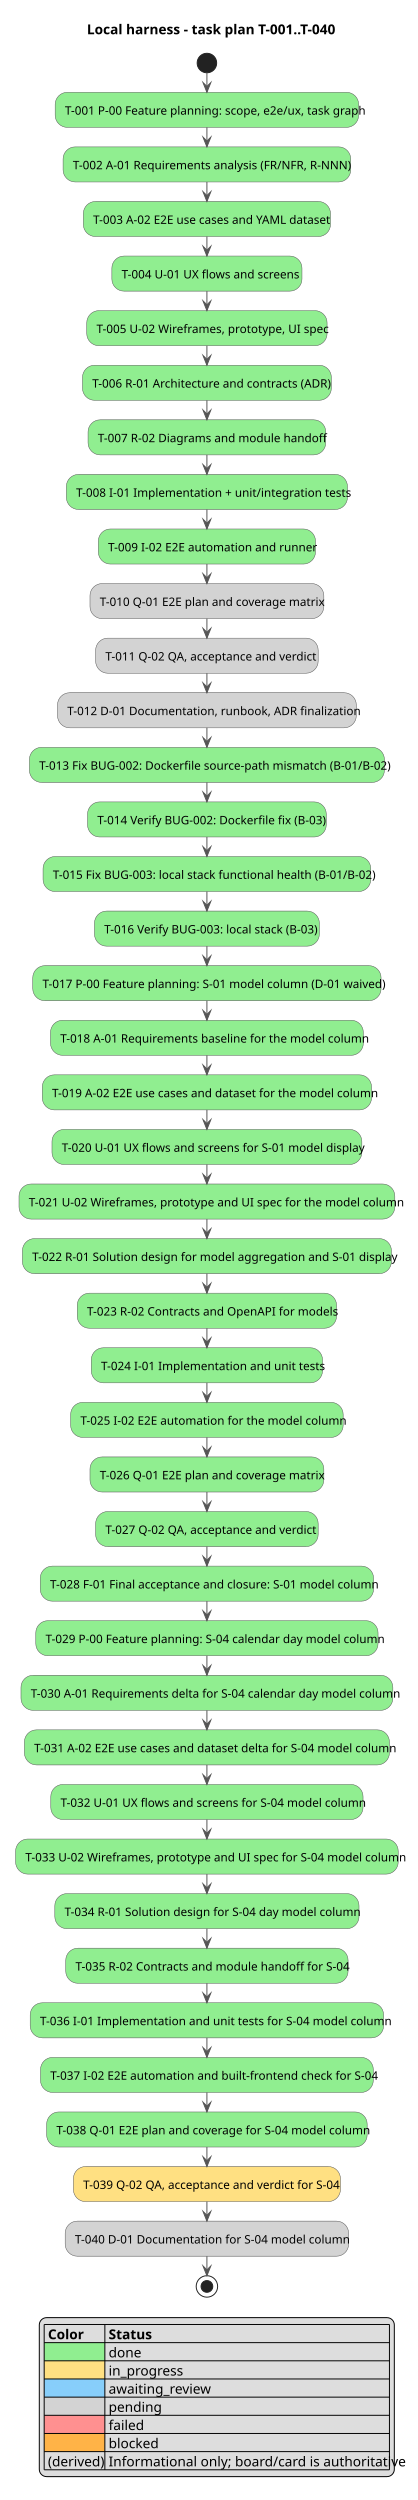
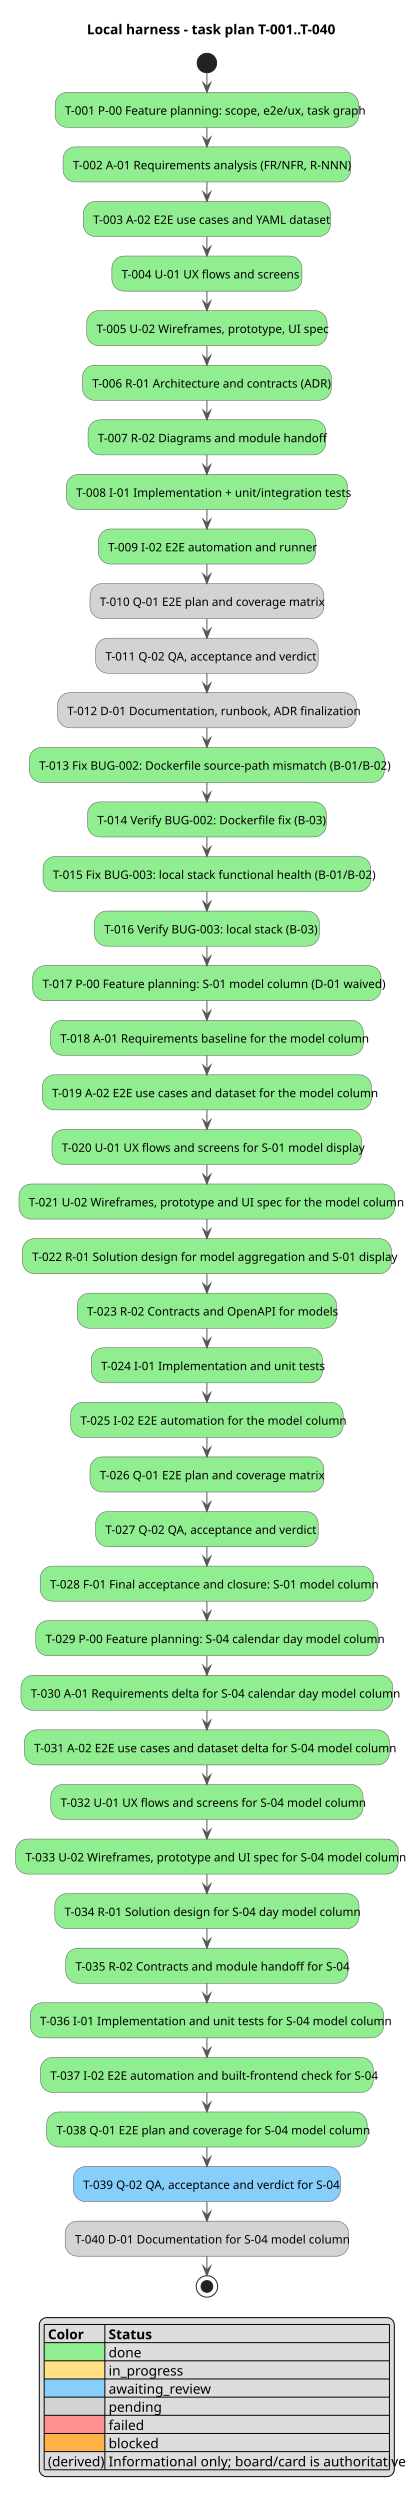
<svg xmlns="http://www.w3.org/2000/svg" version="1.1" data-diagram-type="ACTIVITY" style="width:428px;height:2563px;background:#FFFFFF;" width="428px" height="2563px" viewBox="0 0 428 2563" zoomAndPan="magnify" preserveAspectRatio="none" contentStyleType="text/css">
  <defs />
  <g font-family="sans-serif" lengthAdjust="spacing">
    <g class="title" data-source-line="5">
      <text x="89.088" y="35.107" fill="#000" font-size="14" textLength="248.076" font-weight="700" font-family="Segoe UI">Local harness - task plan T-001..T-040</text>
    </g>
    <ellipse cx="212.126" cy="64.621" rx="10" ry="10" fill="#222" style="stroke:#222;stroke-width:1;" />
    <rect x="56.562" y="94.621" width="311.129" height="35.961" fill="#90EE90" style="stroke:#555;stroke-width:0.5;" rx="12.5" ry="12.5" />
    <text x="66.562" y="117.57" fill="#000" font-size="12" textLength="291.129" font-family="Segoe UI">T-001 P-00 Feature planning: scope, e2e/ux, task graph</text>
    <rect x="64.671" y="150.582" width="294.91" height="35.961" fill="#90EE90" style="stroke:#555;stroke-width:0.5;" rx="12.5" ry="12.5" />
    <text x="74.671" y="173.531" fill="#000" font-size="12" textLength="274.91" font-family="Segoe UI">T-002 A-01 Requirements analysis (FR/NFR, R-NNN)</text>
    <rect x="85.431" y="206.543" width="253.391" height="35.961" fill="#90EE90" style="stroke:#555;stroke-width:0.5;" rx="12.5" ry="12.5" />
    <text x="95.431" y="229.492" fill="#000" font-size="12" textLength="233.391" font-family="Segoe UI">T-003 A-02 E2E use cases and YAML dataset</text>
    <rect x="114.681" y="262.504" width="194.891" height="35.961" fill="#90EE90" style="stroke:#555;stroke-width:0.5;" rx="12.5" ry="12.5" />
    <text x="124.681" y="285.453" fill="#000" font-size="12" textLength="174.891" font-family="Segoe UI">T-004 U-01 UX flows and screens</text>
    <rect x="88.94" y="318.465" width="246.371" height="35.961" fill="#90EE90" style="stroke:#555;stroke-width:0.5;" rx="12.5" ry="12.5" />
    <text x="98.94" y="341.414" fill="#000" font-size="12" textLength="226.371" font-family="Segoe UI">T-005 U-02 Wireframes, prototype, UI spec</text>
    <rect x="84.561" y="374.426" width="255.131" height="35.961" fill="#90EE90" style="stroke:#555;stroke-width:0.5;" rx="12.5" ry="12.5" />
    <text x="94.561" y="397.375" fill="#000" font-size="12" textLength="235.131" font-family="Segoe UI">T-006 R-01 Architecture and contracts (ADR)</text>
    <rect x="90.273" y="430.387" width="243.705" height="35.961" fill="#90EE90" style="stroke:#555;stroke-width:0.5;" rx="12.5" ry="12.5" />
    <text x="100.273" y="453.336" fill="#000" font-size="12" textLength="223.705" font-family="Segoe UI">T-007 R-02 Diagrams and module handoff</text>
    <rect x="68.025" y="486.348" width="288.201" height="35.961" fill="#90EE90" style="stroke:#555;stroke-width:0.5;" rx="12.5" ry="12.5" />
    <text x="78.025" y="509.297" fill="#000" font-size="12" textLength="268.201" font-family="Segoe UI">T-008 I-01 Implementation + unit/integration tests</text>
    <rect x="100.8" y="542.309" width="222.652" height="35.961" fill="#90EE90" style="stroke:#555;stroke-width:0.5;" rx="12.5" ry="12.5" />
    <text x="110.8" y="565.258" fill="#000" font-size="12" textLength="202.652" font-family="Segoe UI">T-009 I-02 E2E automation and runner</text>
    <rect x="92.257" y="598.27" width="239.738" height="35.961" fill="#D3D3D3" style="stroke:#555;stroke-width:0.5;" rx="12.5" ry="12.5" />
    <text x="102.257" y="621.219" fill="#000" font-size="12" textLength="219.738" font-family="Segoe UI">T-010 Q-01 E2E plan and coverage matrix</text>
    <rect x="98.055" y="654.23" width="228.143" height="35.961" fill="#D3D3D3" style="stroke:#555;stroke-width:0.5;" rx="12.5" ry="12.5" />
    <text x="108.055" y="677.18" fill="#000" font-size="12" textLength="208.143" font-family="Segoe UI">T-011 Q-02 QA, acceptance and verdict</text>
    <rect x="58.979" y="710.191" width="306.295" height="35.961" fill="#D3D3D3" style="stroke:#555;stroke-width:0.5;" rx="12.5" ry="12.5" />
    <text x="68.979" y="733.141" fill="#000" font-size="12" textLength="286.295" font-family="Segoe UI">T-012 D-01 Documentation, runbook, ADR finalization</text>
    <rect x="30.156" y="766.152" width="363.939" height="35.961" fill="#90EE90" style="stroke:#555;stroke-width:0.5;" rx="12.5" ry="12.5" />
    <text x="40.156" y="789.102" fill="#000" font-size="12" textLength="343.939" font-family="Segoe UI">T-013 Fix BUG-002: Dockerfile source-path mismatch (B-01/B-02)</text>
    <rect x="89.761" y="822.113" width="244.73" height="35.961" fill="#90EE90" style="stroke:#555;stroke-width:0.5;" rx="12.5" ry="12.5" />
    <text x="99.761" y="845.063" fill="#000" font-size="12" textLength="224.73" font-family="Segoe UI">T-014 Verify BUG-002: Dockerfile fix (B-03)</text>
    <rect x="44.14" y="878.074" width="335.973" height="35.961" fill="#90EE90" style="stroke:#555;stroke-width:0.5;" rx="12.5" ry="12.5" />
    <text x="54.14" y="901.023" fill="#000" font-size="12" textLength="315.973" font-family="Segoe UI">T-015 Fix BUG-003: local stack functional health (B-01/B-02)</text>
    <rect x="96.836" y="934.035" width="230.58" height="35.961" fill="#90EE90" style="stroke:#555;stroke-width:0.5;" rx="12.5" ry="12.5" />
    <text x="106.836" y="956.984" fill="#000" font-size="12" textLength="210.58" font-family="Segoe UI">T-016 Verify BUG-003: local stack (B-03)</text>
    <rect x="33.578" y="989.996" width="357.096" height="35.961" fill="#90EE90" style="stroke:#555;stroke-width:0.5;" rx="12.5" ry="12.5" />
    <text x="43.578" y="1012.945" fill="#000" font-size="12" textLength="337.096" font-family="Segoe UI">T-017 P-00 Feature planning: S-01 model column (D-01 waived)</text>
    <rect x="51.769" y="1045.957" width="320.715" height="35.961" fill="#90EE90" style="stroke:#555;stroke-width:0.5;" rx="12.5" ry="12.5" />
    <text x="61.769" y="1068.906" fill="#000" font-size="12" textLength="300.715" font-family="Segoe UI">T-018 A-01 Requirements baseline for the model column</text>
    <rect x="43.346" y="1101.918" width="337.561" height="35.961" fill="#90EE90" style="stroke:#555;stroke-width:0.5;" rx="12.5" ry="12.5" />
    <text x="53.346" y="1124.867" fill="#000" font-size="12" textLength="317.561" font-family="Segoe UI">T-019 A-02 E2E use cases and dataset for the model column</text>
    <rect x="53.295" y="1157.879" width="317.662" height="35.961" fill="#90EE90" style="stroke:#555;stroke-width:0.5;" rx="12.5" ry="12.5" />
    <text x="63.295" y="1180.828" fill="#000" font-size="12" textLength="297.662" font-family="Segoe UI">T-020 U-01 UX flows and screens for S-01 model display</text>
    <rect x="19.489" y="1213.84" width="385.273" height="35.961" fill="#90EE90" style="stroke:#555;stroke-width:0.5;" rx="12.5" ry="12.5" />
    <text x="29.489" y="1236.789" fill="#000" font-size="12" textLength="365.273" font-family="Segoe UI">T-021 U-02 Wireframes, prototype and UI spec for the model column</text>
    <rect x="22.964" y="1269.801" width="378.324" height="35.961" fill="#90EE90" style="stroke:#555;stroke-width:0.5;" rx="12.5" ry="12.5" />
    <text x="32.964" y="1292.75" fill="#000" font-size="12" textLength="358.324" font-family="Segoe UI">T-022 R-01 Solution design for model aggregation and S-01 display</text>
    <rect x="79.188" y="1325.762" width="265.877" height="35.961" fill="#90EE90" style="stroke:#555;stroke-width:0.5;" rx="12.5" ry="12.5" />
    <text x="89.188" y="1348.711" fill="#000" font-size="12" textLength="245.877" font-family="Segoe UI">T-023 R-02 Contracts and OpenAPI for models</text>
    <rect x="93.575" y="1381.723" width="237.102" height="35.961" fill="#90EE90" style="stroke:#555;stroke-width:0.5;" rx="12.5" ry="12.5" />
    <text x="103.575" y="1404.672" fill="#000" font-size="12" textLength="217.102" font-family="Segoe UI">T-024 I-01 Implementation and unit tests</text>
    <rect x="72.438" y="1437.684" width="279.377" height="35.961" fill="#90EE90" style="stroke:#555;stroke-width:0.5;" rx="12.5" ry="12.5" />
    <text x="82.438" y="1460.633" fill="#000" font-size="12" textLength="259.377" font-family="Segoe UI">T-025 I-02 E2E automation for the model column</text>
    <rect x="92.257" y="1493.645" width="239.738" height="35.961" fill="#90EE90" style="stroke:#555;stroke-width:0.5;" rx="12.5" ry="12.5" />
    <text x="102.257" y="1516.594" fill="#000" font-size="12" textLength="219.738" font-family="Segoe UI">T-026 Q-01 E2E plan and coverage matrix</text>
    <rect x="98.055" y="1549.605" width="228.143" height="35.961" fill="#90EE90" style="stroke:#555;stroke-width:0.5;" rx="12.5" ry="12.5" />
    <text x="108.055" y="1572.555" fill="#000" font-size="12" textLength="208.143" font-family="Segoe UI">T-027 Q-02 QA, acceptance and verdict</text>
    <rect x="41.248" y="1605.566" width="341.756" height="35.961" fill="#90EE90" style="stroke:#555;stroke-width:0.5;" rx="12.5" ry="12.5" />
    <text x="51.248" y="1628.516" fill="#000" font-size="12" textLength="321.756" font-family="Segoe UI">T-028 F-01 Final acceptance and closure: S-01 model column</text>
    <rect x="36.689" y="1661.527" width="350.873" height="35.961" fill="#90EE90" style="stroke:#555;stroke-width:0.5;" rx="12.5" ry="12.5" />
    <text x="46.689" y="1684.477" fill="#000" font-size="12" textLength="330.873" font-family="Segoe UI">T-029 P-00 Feature planning: S-04 calendar day model column</text>
    <rect x="21.514" y="1717.488" width="381.225" height="35.961" fill="#90EE90" style="stroke:#555;stroke-width:0.5;" rx="12.5" ry="12.5" />
    <text x="31.514" y="1740.438" fill="#000" font-size="12" textLength="361.225" font-family="Segoe UI">T-030 A-01 Requirements delta for S-04 calendar day model column</text>
    <rect x="25.003" y="1773.449" width="374.246" height="35.961" fill="#90EE90" style="stroke:#555;stroke-width:0.5;" rx="12.5" ry="12.5" />
    <text x="35.003" y="1796.398" fill="#000" font-size="12" textLength="354.246" font-family="Segoe UI">T-031 A-02 E2E use cases and dataset delta for S-04 model column</text>
    <rect x="52.064" y="1829.41" width="320.123" height="35.961" fill="#90EE90" style="stroke:#555;stroke-width:0.5;" rx="12.5" ry="12.5" />
    <text x="62.064" y="1852.359" fill="#000" font-size="12" textLength="300.123" font-family="Segoe UI">T-032 U-01 UX flows and screens for S-04 model column</text>
    <rect x="16" y="1885.371" width="392.252" height="35.961" fill="#90EE90" style="stroke:#555;stroke-width:0.5;" rx="12.5" ry="12.5" />
    <text x="26" y="1908.32" fill="#000" font-size="12" textLength="372.252" font-family="Segoe UI">T-033 U-02 Wireframes, prototype and UI spec for S-04 model column</text>
    <rect x="56.195" y="1941.332" width="311.861" height="35.961" fill="#90EE90" style="stroke:#555;stroke-width:0.5;" rx="12.5" ry="12.5" />
    <text x="66.195" y="1964.281" fill="#000" font-size="12" textLength="291.861" font-family="Segoe UI">T-034 R-01 Solution design for S-04 day model column</text>
    <rect x="67.401" y="1997.293" width="289.449" height="35.961" fill="#90EE90" style="stroke:#555;stroke-width:0.5;" rx="12.5" ry="12.5" />
    <text x="77.401" y="2020.242" fill="#000" font-size="12" textLength="269.449" font-family="Segoe UI">T-035 R-02 Contracts and module handoff for S-04</text>
    <rect x="30.959" y="2053.254" width="362.334" height="35.961" fill="#90EE90" style="stroke:#555;stroke-width:0.5;" rx="12.5" ry="12.5" />
    <text x="40.959" y="2076.203" fill="#000" font-size="12" textLength="342.334" font-family="Segoe UI">T-036 I-01 Implementation and unit tests for S-04 model column</text>
    <rect x="41.535" y="2109.215" width="341.182" height="35.961" fill="#90EE90" style="stroke:#555;stroke-width:0.5;" rx="12.5" ry="12.5" />
    <text x="51.535" y="2132.164" fill="#000" font-size="12" textLength="321.182" font-family="Segoe UI">T-037 I-02 E2E automation and built-frontend check for S-04</text>
    <rect x="47.831" y="2165.176" width="328.59" height="35.961" fill="#90EE90" style="stroke:#555;stroke-width:0.5;" rx="12.5" ry="12.5" />
    <text x="57.831" y="2188.125" fill="#000" font-size="12" textLength="308.59" font-family="Segoe UI">T-038 Q-01 E2E plan and coverage for S-04 model column</text>
-     <rect x="75.232" y="2221.137" width="273.787" height="35.961" fill="#FFE082" style="stroke:#555;stroke-width:0.5;" rx="12.5" ry="12.5" />
+     <rect x="75.232" y="2221.137" width="273.787" height="35.961" fill="#87CEFA" style="stroke:#555;stroke-width:0.5;" rx="12.5" ry="12.5" />
    <text x="85.232" y="2244.086" fill="#000" font-size="12" textLength="253.787" font-family="Segoe UI">T-039 Q-02 QA, acceptance and verdict for S-04</text>
    <rect x="66.827" y="2277.098" width="290.598" height="35.961" fill="#D3D3D3" style="stroke:#555;stroke-width:0.5;" rx="12.5" ry="12.5" />
    <text x="76.827" y="2300.047" fill="#000" font-size="12" textLength="270.598" font-family="Segoe UI">T-040 D-01 Documentation for S-04 model column</text>
    <ellipse cx="212.126" cy="2344.059" rx="11" ry="11" fill="none" style="stroke:#222;stroke-width:1;" />
    <ellipse cx="212.126" cy="2344.059" rx="6" ry="6" fill="#222" style="stroke:#222;stroke-width:1;" />
    <line x1="212.126" y1="74.621" x2="212.126" y2="94.621" style="stroke:#555;stroke-width:1;" />
    <polygon points="208.126,84.621,212.126,94.621,216.126,84.621,212.126,88.621" fill="#555" style="stroke:#555;stroke-width:1;stroke-linejoin:miter;stroke-miterlimit:10;" />
    <line x1="212.126" y1="130.582" x2="212.126" y2="150.582" style="stroke:#555;stroke-width:1;" />
    <polygon points="208.126,140.582,212.126,150.582,216.126,140.582,212.126,144.582" fill="#555" style="stroke:#555;stroke-width:1;stroke-linejoin:miter;stroke-miterlimit:10;" />
    <line x1="212.126" y1="186.543" x2="212.126" y2="206.543" style="stroke:#555;stroke-width:1;" />
    <polygon points="208.126,196.543,212.126,206.543,216.126,196.543,212.126,200.543" fill="#555" style="stroke:#555;stroke-width:1;stroke-linejoin:miter;stroke-miterlimit:10;" />
    <line x1="212.126" y1="242.504" x2="212.126" y2="262.504" style="stroke:#555;stroke-width:1;" />
    <polygon points="208.126,252.504,212.126,262.504,216.126,252.504,212.126,256.504" fill="#555" style="stroke:#555;stroke-width:1;stroke-linejoin:miter;stroke-miterlimit:10;" />
    <line x1="212.126" y1="298.465" x2="212.126" y2="318.465" style="stroke:#555;stroke-width:1;" />
    <polygon points="208.126,308.465,212.126,318.465,216.126,308.465,212.126,312.465" fill="#555" style="stroke:#555;stroke-width:1;stroke-linejoin:miter;stroke-miterlimit:10;" />
    <line x1="212.126" y1="354.426" x2="212.126" y2="374.426" style="stroke:#555;stroke-width:1;" />
    <polygon points="208.126,364.426,212.126,374.426,216.126,364.426,212.126,368.426" fill="#555" style="stroke:#555;stroke-width:1;stroke-linejoin:miter;stroke-miterlimit:10;" />
    <line x1="212.126" y1="410.387" x2="212.126" y2="430.387" style="stroke:#555;stroke-width:1;" />
    <polygon points="208.126,420.387,212.126,430.387,216.126,420.387,212.126,424.387" fill="#555" style="stroke:#555;stroke-width:1;stroke-linejoin:miter;stroke-miterlimit:10;" />
    <line x1="212.126" y1="466.348" x2="212.126" y2="486.348" style="stroke:#555;stroke-width:1;" />
    <polygon points="208.126,476.348,212.126,486.348,216.126,476.348,212.126,480.348" fill="#555" style="stroke:#555;stroke-width:1;stroke-linejoin:miter;stroke-miterlimit:10;" />
    <line x1="212.126" y1="522.309" x2="212.126" y2="542.309" style="stroke:#555;stroke-width:1;" />
    <polygon points="208.126,532.309,212.126,542.309,216.126,532.309,212.126,536.309" fill="#555" style="stroke:#555;stroke-width:1;stroke-linejoin:miter;stroke-miterlimit:10;" />
    <line x1="212.126" y1="578.27" x2="212.126" y2="598.27" style="stroke:#555;stroke-width:1;" />
    <polygon points="208.126,588.27,212.126,598.27,216.126,588.27,212.126,592.27" fill="#555" style="stroke:#555;stroke-width:1;stroke-linejoin:miter;stroke-miterlimit:10;" />
    <line x1="212.126" y1="634.23" x2="212.126" y2="654.23" style="stroke:#555;stroke-width:1;" />
    <polygon points="208.126,644.23,212.126,654.23,216.126,644.23,212.126,648.23" fill="#555" style="stroke:#555;stroke-width:1;stroke-linejoin:miter;stroke-miterlimit:10;" />
    <line x1="212.126" y1="690.191" x2="212.126" y2="710.191" style="stroke:#555;stroke-width:1;" />
    <polygon points="208.126,700.191,212.126,710.191,216.126,700.191,212.126,704.191" fill="#555" style="stroke:#555;stroke-width:1;stroke-linejoin:miter;stroke-miterlimit:10;" />
    <line x1="212.126" y1="746.152" x2="212.126" y2="766.152" style="stroke:#555;stroke-width:1;" />
    <polygon points="208.126,756.152,212.126,766.152,216.126,756.152,212.126,760.152" fill="#555" style="stroke:#555;stroke-width:1;stroke-linejoin:miter;stroke-miterlimit:10;" />
    <line x1="212.126" y1="802.113" x2="212.126" y2="822.113" style="stroke:#555;stroke-width:1;" />
    <polygon points="208.126,812.113,212.126,822.113,216.126,812.113,212.126,816.113" fill="#555" style="stroke:#555;stroke-width:1;stroke-linejoin:miter;stroke-miterlimit:10;" />
    <line x1="212.126" y1="858.074" x2="212.126" y2="878.074" style="stroke:#555;stroke-width:1;" />
    <polygon points="208.126,868.074,212.126,878.074,216.126,868.074,212.126,872.074" fill="#555" style="stroke:#555;stroke-width:1;stroke-linejoin:miter;stroke-miterlimit:10;" />
    <line x1="212.126" y1="914.035" x2="212.126" y2="934.035" style="stroke:#555;stroke-width:1;" />
    <polygon points="208.126,924.035,212.126,934.035,216.126,924.035,212.126,928.035" fill="#555" style="stroke:#555;stroke-width:1;stroke-linejoin:miter;stroke-miterlimit:10;" />
    <line x1="212.126" y1="969.996" x2="212.126" y2="989.996" style="stroke:#555;stroke-width:1;" />
    <polygon points="208.126,979.996,212.126,989.996,216.126,979.996,212.126,983.996" fill="#555" style="stroke:#555;stroke-width:1;stroke-linejoin:miter;stroke-miterlimit:10;" />
    <line x1="212.126" y1="1025.957" x2="212.126" y2="1045.957" style="stroke:#555;stroke-width:1;" />
    <polygon points="208.126,1035.957,212.126,1045.957,216.126,1035.957,212.126,1039.957" fill="#555" style="stroke:#555;stroke-width:1;stroke-linejoin:miter;stroke-miterlimit:10;" />
    <line x1="212.126" y1="1081.918" x2="212.126" y2="1101.918" style="stroke:#555;stroke-width:1;" />
    <polygon points="208.126,1091.918,212.126,1101.918,216.126,1091.918,212.126,1095.918" fill="#555" style="stroke:#555;stroke-width:1;stroke-linejoin:miter;stroke-miterlimit:10;" />
    <line x1="212.126" y1="1137.879" x2="212.126" y2="1157.879" style="stroke:#555;stroke-width:1;" />
    <polygon points="208.126,1147.879,212.126,1157.879,216.126,1147.879,212.126,1151.879" fill="#555" style="stroke:#555;stroke-width:1;stroke-linejoin:miter;stroke-miterlimit:10;" />
    <line x1="212.126" y1="1193.84" x2="212.126" y2="1213.84" style="stroke:#555;stroke-width:1;" />
    <polygon points="208.126,1203.84,212.126,1213.84,216.126,1203.84,212.126,1207.84" fill="#555" style="stroke:#555;stroke-width:1;stroke-linejoin:miter;stroke-miterlimit:10;" />
    <line x1="212.126" y1="1249.801" x2="212.126" y2="1269.801" style="stroke:#555;stroke-width:1;" />
    <polygon points="208.126,1259.801,212.126,1269.801,216.126,1259.801,212.126,1263.801" fill="#555" style="stroke:#555;stroke-width:1;stroke-linejoin:miter;stroke-miterlimit:10;" />
    <line x1="212.126" y1="1305.762" x2="212.126" y2="1325.762" style="stroke:#555;stroke-width:1;" />
    <polygon points="208.126,1315.762,212.126,1325.762,216.126,1315.762,212.126,1319.762" fill="#555" style="stroke:#555;stroke-width:1;stroke-linejoin:miter;stroke-miterlimit:10;" />
    <line x1="212.126" y1="1361.723" x2="212.126" y2="1381.723" style="stroke:#555;stroke-width:1;" />
    <polygon points="208.126,1371.723,212.126,1381.723,216.126,1371.723,212.126,1375.723" fill="#555" style="stroke:#555;stroke-width:1;stroke-linejoin:miter;stroke-miterlimit:10;" />
    <line x1="212.126" y1="1417.684" x2="212.126" y2="1437.684" style="stroke:#555;stroke-width:1;" />
    <polygon points="208.126,1427.684,212.126,1437.684,216.126,1427.684,212.126,1431.684" fill="#555" style="stroke:#555;stroke-width:1;stroke-linejoin:miter;stroke-miterlimit:10;" />
    <line x1="212.126" y1="1473.645" x2="212.126" y2="1493.645" style="stroke:#555;stroke-width:1;" />
    <polygon points="208.126,1483.645,212.126,1493.645,216.126,1483.645,212.126,1487.645" fill="#555" style="stroke:#555;stroke-width:1;stroke-linejoin:miter;stroke-miterlimit:10;" />
    <line x1="212.126" y1="1529.605" x2="212.126" y2="1549.605" style="stroke:#555;stroke-width:1;" />
    <polygon points="208.126,1539.605,212.126,1549.605,216.126,1539.605,212.126,1543.605" fill="#555" style="stroke:#555;stroke-width:1;stroke-linejoin:miter;stroke-miterlimit:10;" />
    <line x1="212.126" y1="1585.566" x2="212.126" y2="1605.566" style="stroke:#555;stroke-width:1;" />
    <polygon points="208.126,1595.566,212.126,1605.566,216.126,1595.566,212.126,1599.566" fill="#555" style="stroke:#555;stroke-width:1;stroke-linejoin:miter;stroke-miterlimit:10;" />
    <line x1="212.126" y1="1641.527" x2="212.126" y2="1661.527" style="stroke:#555;stroke-width:1;" />
    <polygon points="208.126,1651.527,212.126,1661.527,216.126,1651.527,212.126,1655.527" fill="#555" style="stroke:#555;stroke-width:1;stroke-linejoin:miter;stroke-miterlimit:10;" />
    <line x1="212.126" y1="1697.488" x2="212.126" y2="1717.488" style="stroke:#555;stroke-width:1;" />
    <polygon points="208.126,1707.488,212.126,1717.488,216.126,1707.488,212.126,1711.488" fill="#555" style="stroke:#555;stroke-width:1;stroke-linejoin:miter;stroke-miterlimit:10;" />
    <line x1="212.126" y1="1753.449" x2="212.126" y2="1773.449" style="stroke:#555;stroke-width:1;" />
    <polygon points="208.126,1763.449,212.126,1773.449,216.126,1763.449,212.126,1767.449" fill="#555" style="stroke:#555;stroke-width:1;stroke-linejoin:miter;stroke-miterlimit:10;" />
    <line x1="212.126" y1="1809.41" x2="212.126" y2="1829.41" style="stroke:#555;stroke-width:1;" />
    <polygon points="208.126,1819.41,212.126,1829.41,216.126,1819.41,212.126,1823.41" fill="#555" style="stroke:#555;stroke-width:1;stroke-linejoin:miter;stroke-miterlimit:10;" />
    <line x1="212.126" y1="1865.371" x2="212.126" y2="1885.371" style="stroke:#555;stroke-width:1;" />
    <polygon points="208.126,1875.371,212.126,1885.371,216.126,1875.371,212.126,1879.371" fill="#555" style="stroke:#555;stroke-width:1;stroke-linejoin:miter;stroke-miterlimit:10;" />
    <line x1="212.126" y1="1921.332" x2="212.126" y2="1941.332" style="stroke:#555;stroke-width:1;" />
    <polygon points="208.126,1931.332,212.126,1941.332,216.126,1931.332,212.126,1935.332" fill="#555" style="stroke:#555;stroke-width:1;stroke-linejoin:miter;stroke-miterlimit:10;" />
    <line x1="212.126" y1="1977.293" x2="212.126" y2="1997.293" style="stroke:#555;stroke-width:1;" />
    <polygon points="208.126,1987.293,212.126,1997.293,216.126,1987.293,212.126,1991.293" fill="#555" style="stroke:#555;stroke-width:1;stroke-linejoin:miter;stroke-miterlimit:10;" />
    <line x1="212.126" y1="2033.254" x2="212.126" y2="2053.254" style="stroke:#555;stroke-width:1;" />
    <polygon points="208.126,2043.254,212.126,2053.254,216.126,2043.254,212.126,2047.254" fill="#555" style="stroke:#555;stroke-width:1;stroke-linejoin:miter;stroke-miterlimit:10;" />
    <line x1="212.126" y1="2089.215" x2="212.126" y2="2109.215" style="stroke:#555;stroke-width:1;" />
    <polygon points="208.126,2099.215,212.126,2109.215,216.126,2099.215,212.126,2103.215" fill="#555" style="stroke:#555;stroke-width:1;stroke-linejoin:miter;stroke-miterlimit:10;" />
    <line x1="212.126" y1="2145.176" x2="212.126" y2="2165.176" style="stroke:#555;stroke-width:1;" />
    <polygon points="208.126,2155.176,212.126,2165.176,216.126,2155.176,212.126,2159.176" fill="#555" style="stroke:#555;stroke-width:1;stroke-linejoin:miter;stroke-miterlimit:10;" />
    <line x1="212.126" y1="2201.137" x2="212.126" y2="2221.137" style="stroke:#555;stroke-width:1;" />
    <polygon points="208.126,2211.137,212.126,2221.137,216.126,2211.137,212.126,2215.137" fill="#555" style="stroke:#555;stroke-width:1;stroke-linejoin:miter;stroke-miterlimit:10;" />
    <line x1="212.126" y1="2257.098" x2="212.126" y2="2277.098" style="stroke:#555;stroke-width:1;" />
    <polygon points="208.126,2267.098,212.126,2277.098,216.126,2267.098,212.126,2271.098" fill="#555" style="stroke:#555;stroke-width:1;stroke-linejoin:miter;stroke-miterlimit:10;" />
    <line x1="212.126" y1="2313.059" x2="212.126" y2="2333.059" style="stroke:#555;stroke-width:1;" />
    <polygon points="208.126,2323.059,212.126,2333.059,216.126,2323.059,212.126,2327.059" fill="#555" style="stroke:#555;stroke-width:1;stroke-linejoin:miter;stroke-miterlimit:10;" />
    <g class="legend" data-source-line="50">
      <rect x="40.287" y="2376.059" width="363.965" height="162.969" fill="#DDD" style="stroke:#000;stroke-width:1;" rx="7.5" ry="7.5" />
      <text x="49.149" y="2398.166" fill="#000" font-size="14" textLength="35.403" font-weight="700" font-family="Segoe UI">Color</text>
      <text x="111.363" y="2398.166" fill="#000" font-size="14" textLength="40.906" font-weight="700" font-family="Segoe UI">Status</text>
      <rect x="45.287" y="2401.68" width="62.214" height="18.621" fill="#90EE90" style="stroke:none;" />
      <text x="45.287" y="2416.787" fill="#000" font-size="14" font-family="Segoe UI"> </text>
      <text x="111.336" y="2416.787" fill="#000" font-size="14" textLength="31.691" font-family="Segoe UI">done</text>
      <rect x="45.287" y="2420.301" width="62.214" height="18.621" fill="#FFE082" style="stroke:none;" />
      <text x="45.287" y="2435.408" fill="#000" font-size="14" font-family="Segoe UI"> </text>
      <text x="111.336" y="2435.408" fill="#000" font-size="14" textLength="70.738" font-family="Segoe UI">in_progress</text>
      <rect x="45.287" y="2438.922" width="62.214" height="18.621" fill="#87CEFA" style="stroke:none;" />
      <text x="45.287" y="2454.029" fill="#000" font-size="14" font-family="Segoe UI"> </text>
      <text x="111.336" y="2454.029" fill="#000" font-size="14" textLength="97.59" font-family="Segoe UI">awaiting_review</text>
      <rect x="45.287" y="2457.543" width="62.214" height="18.621" fill="#D3D3D3" style="stroke:none;" />
      <text x="45.287" y="2472.65" fill="#000" font-size="14" font-family="Segoe UI"> </text>
      <text x="111.336" y="2472.65" fill="#000" font-size="14" textLength="51.276" font-family="Segoe UI">pending</text>
      <rect x="45.287" y="2476.164" width="62.214" height="18.621" fill="#FF9090" style="stroke:none;" />
      <text x="45.287" y="2491.271" fill="#000" font-size="14" font-family="Segoe UI"> </text>
      <text x="111.336" y="2491.271" fill="#000" font-size="14" textLength="33.852" font-family="Segoe UI">failed</text>
      <rect x="45.287" y="2494.785" width="62.214" height="18.621" fill="#FFB347" style="stroke:none;" />
      <text x="45.287" y="2509.893" fill="#000" font-size="14" font-family="Segoe UI"> </text>
      <text x="111.336" y="2509.893" fill="#000" font-size="14" textLength="48.815" font-family="Segoe UI">blocked</text>
      <text x="49.122" y="2528.514" fill="#000" font-size="14" textLength="54.544" font-family="Segoe UI">(derived)</text>
      <text x="111.336" y="2528.514" fill="#000" font-size="14" textLength="284.081" font-family="Segoe UI">Informational only; board/card is authoritative</text>
      <line x1="45.287" y1="2383.059" x2="399.252" y2="2383.059" style="stroke:#000;stroke-width:1;" />
      <line x1="45.287" y1="2401.68" x2="399.252" y2="2401.68" style="stroke:#000;stroke-width:1;" />
      <line x1="45.287" y1="2420.301" x2="399.252" y2="2420.301" style="stroke:#000;stroke-width:1;" />
      <line x1="45.287" y1="2438.922" x2="399.252" y2="2438.922" style="stroke:#000;stroke-width:1;" />
      <line x1="45.287" y1="2457.543" x2="399.252" y2="2457.543" style="stroke:#000;stroke-width:1;" />
      <line x1="45.287" y1="2476.164" x2="399.252" y2="2476.164" style="stroke:#000;stroke-width:1;" />
      <line x1="45.287" y1="2494.785" x2="399.252" y2="2494.785" style="stroke:#000;stroke-width:1;" />
      <line x1="45.287" y1="2513.406" x2="399.252" y2="2513.406" style="stroke:#000;stroke-width:1;" />
      <line x1="45.287" y1="2532.027" x2="399.252" y2="2532.027" style="stroke:#000;stroke-width:1;" />
      <line x1="45.287" y1="2383.059" x2="45.287" y2="2532.027" style="stroke:#000;stroke-width:1;" />
      <line x1="107.501" y1="2383.059" x2="107.501" y2="2532.027" style="stroke:#000;stroke-width:1;" />
      <line x1="399.252" y1="2383.059" x2="399.252" y2="2532.027" style="stroke:#000;stroke-width:1;" />
    </g>
  </g>
</svg>
